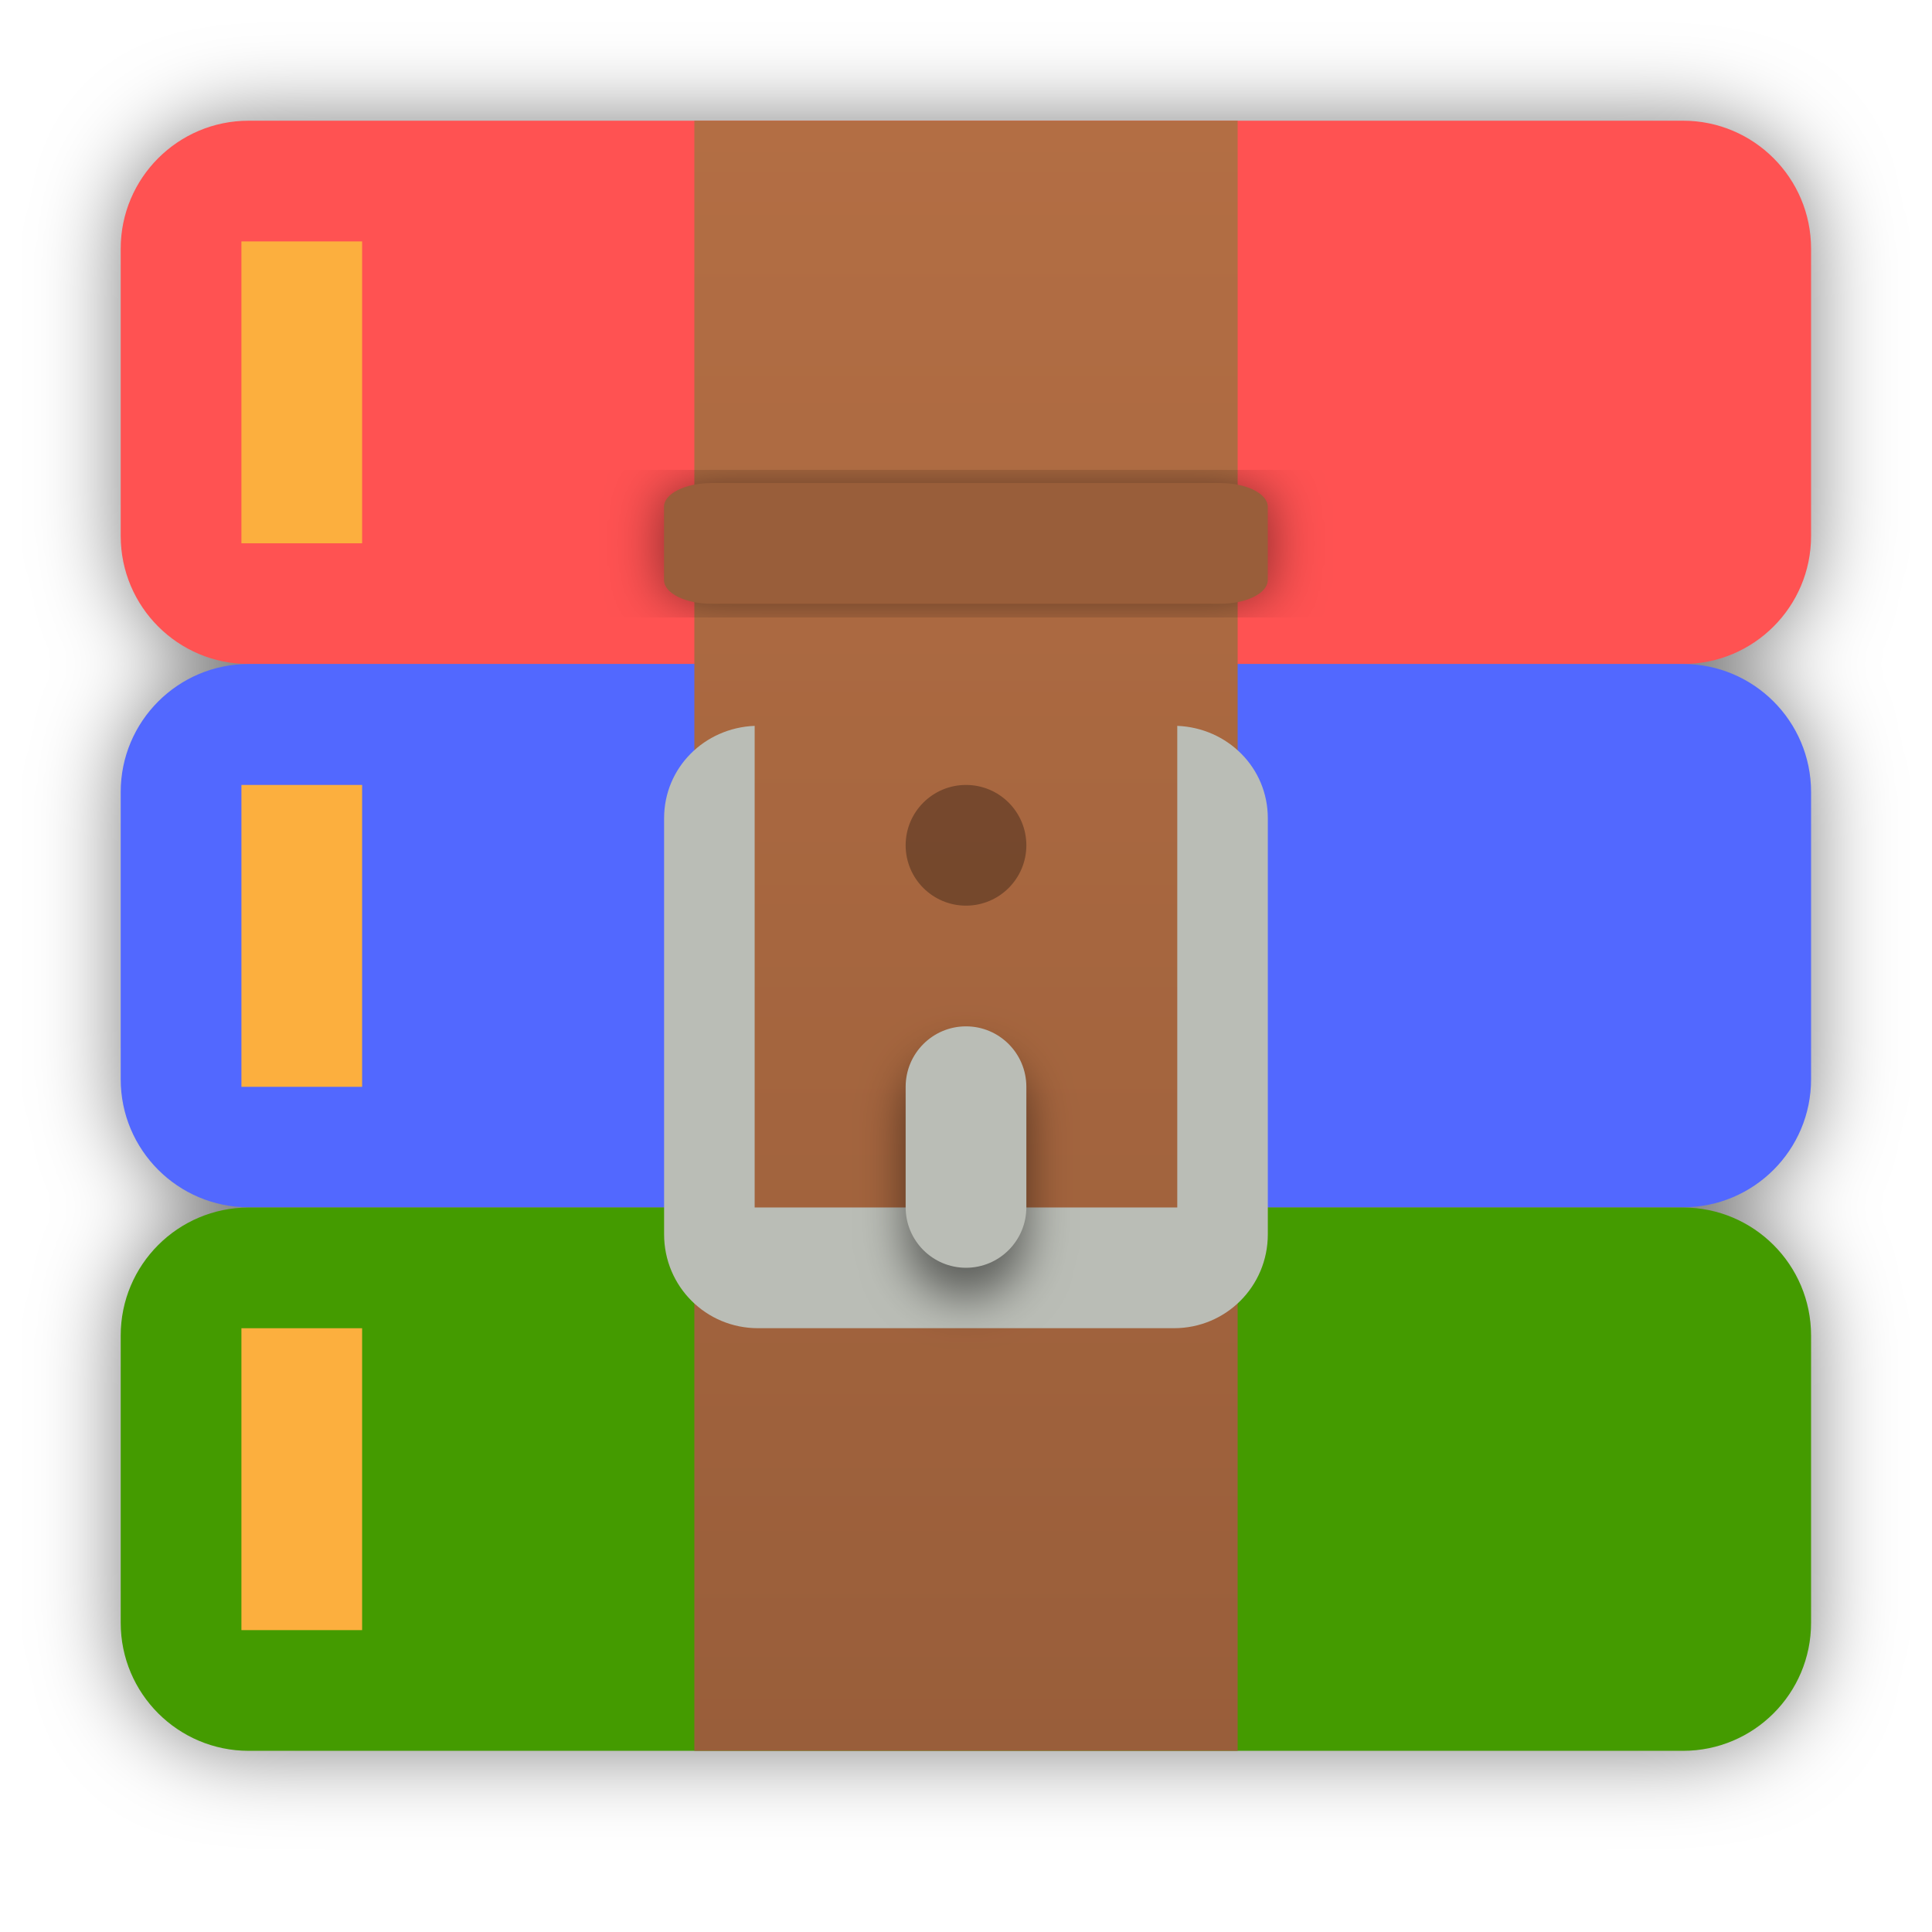
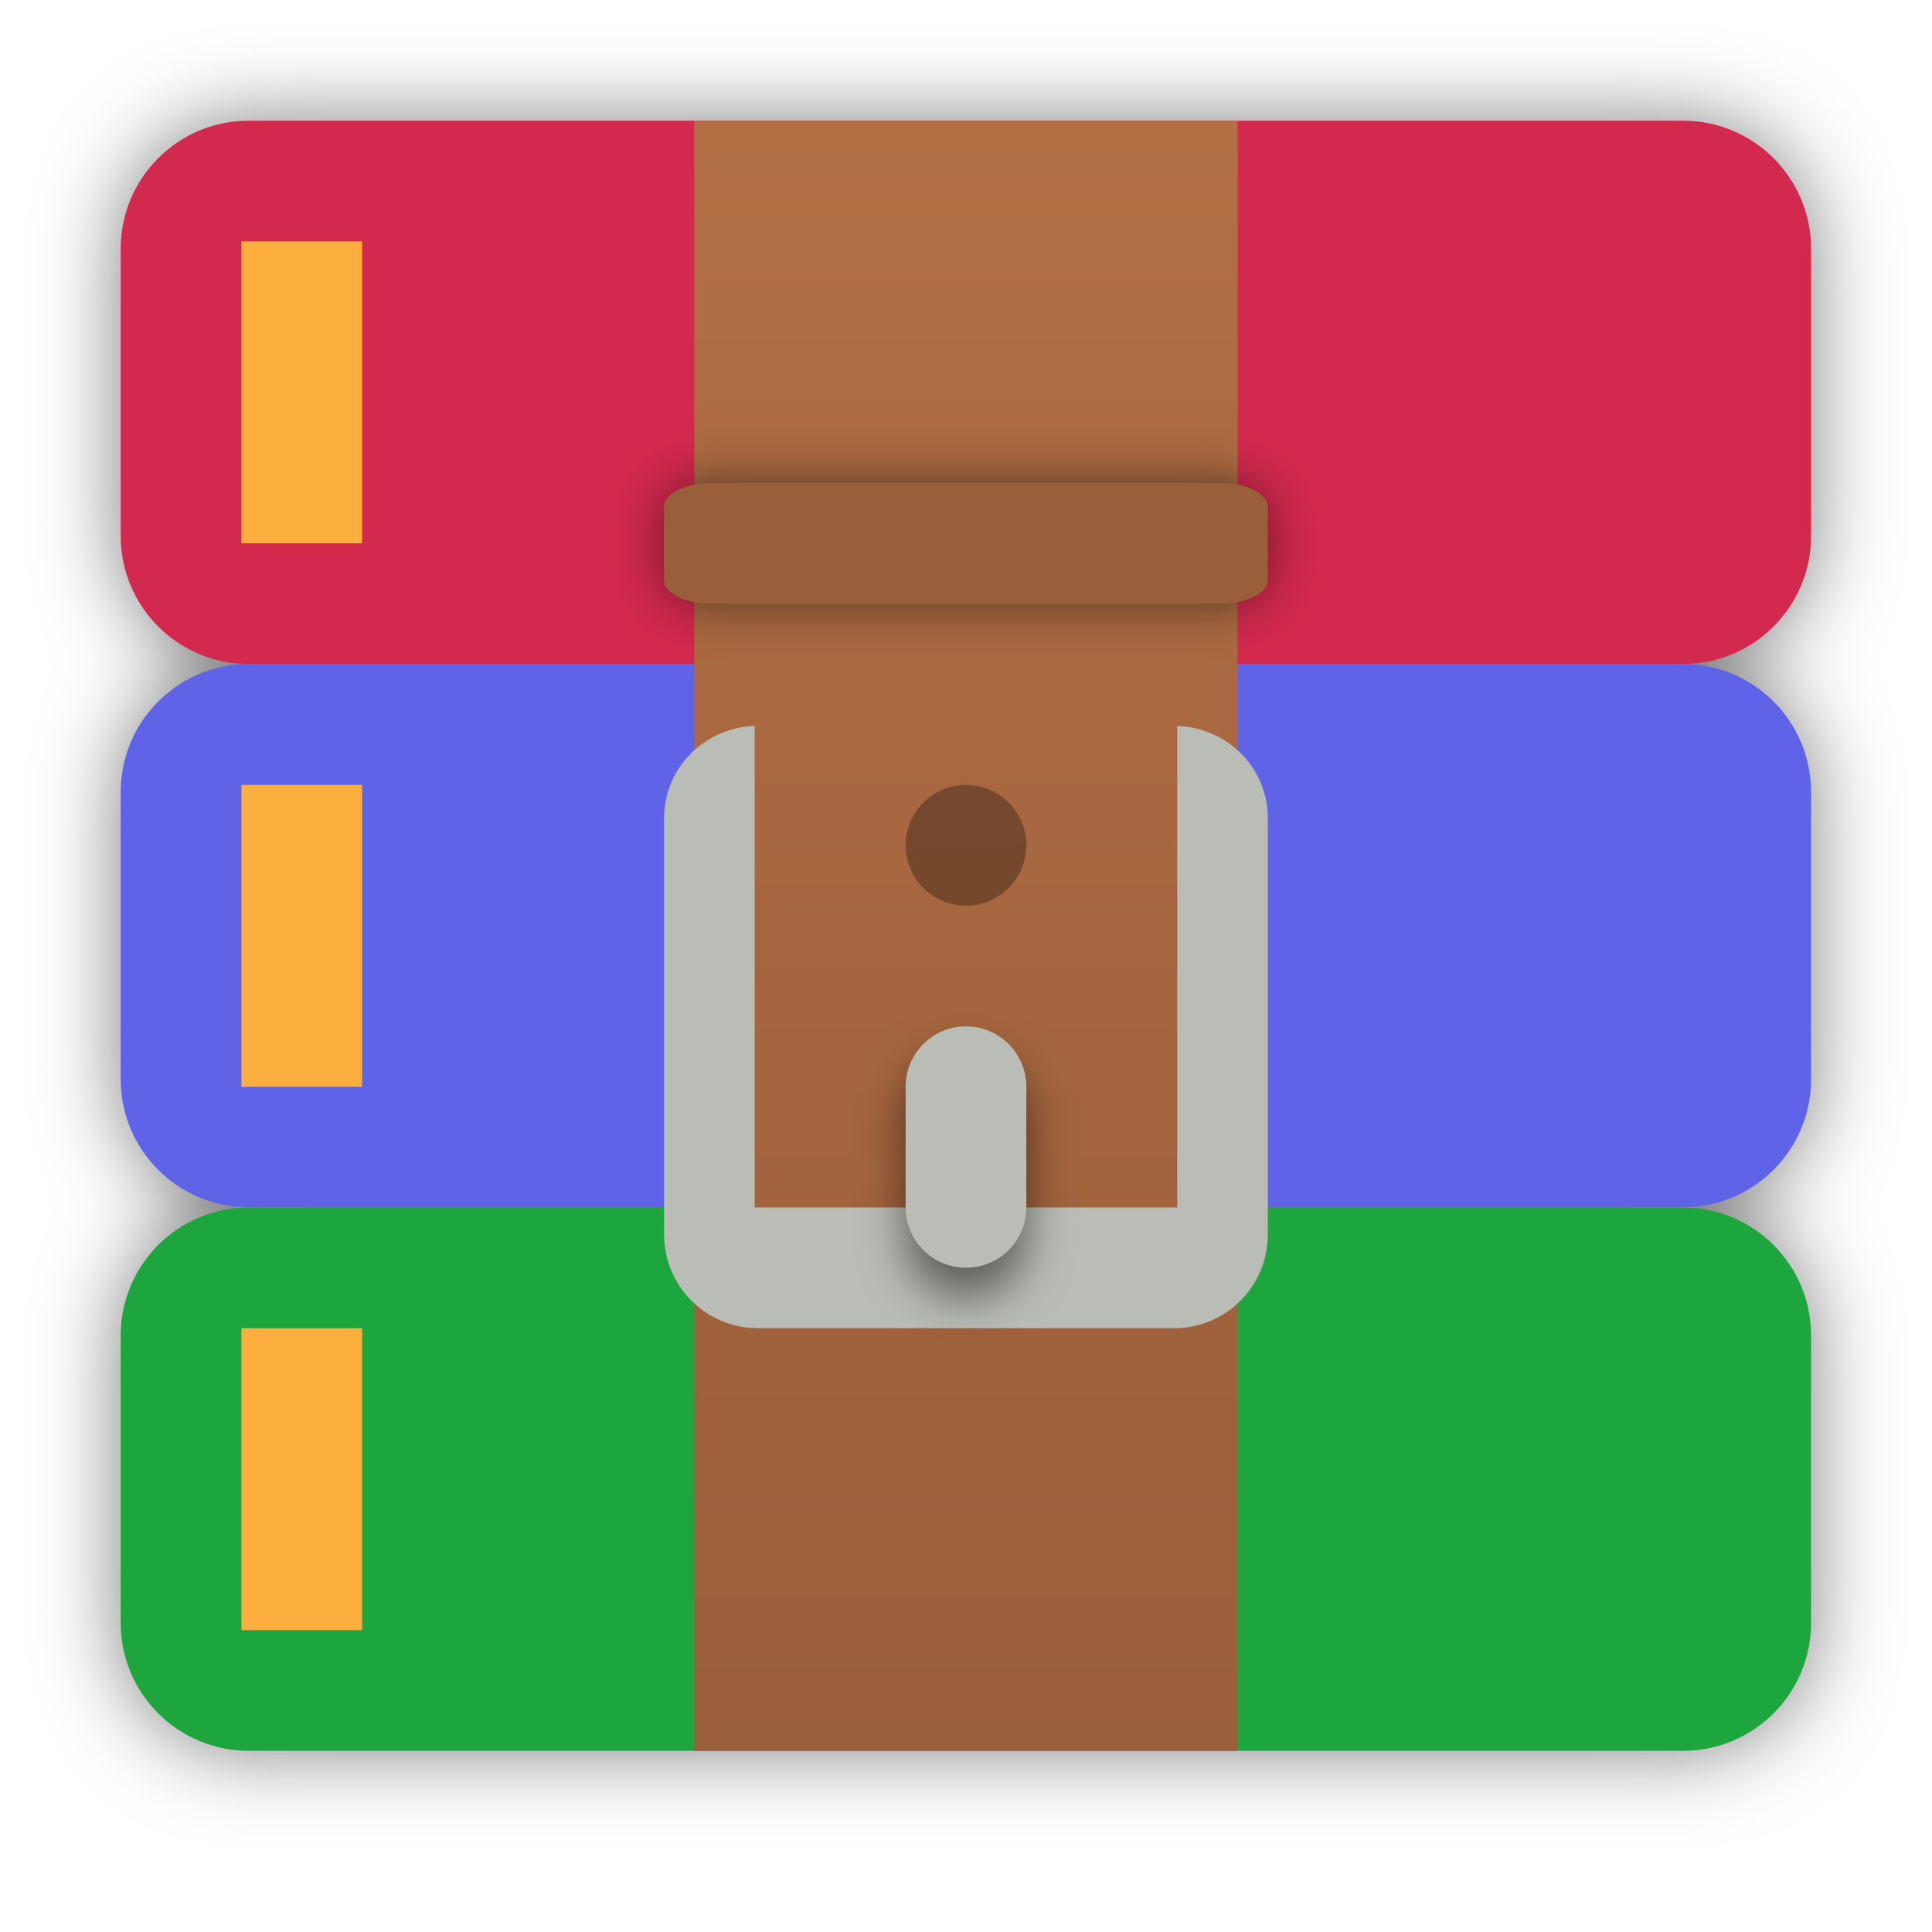
<svg xmlns="http://www.w3.org/2000/svg" xmlns:xlink="http://www.w3.org/1999/xlink" width="32" height="32" viewBox="0 0 8.467 8.467" version="1.1" id="svg8">
  <defs id="defs2">
    <linearGradient id="linearGradient4827">
      <stop style="stop-color:#b36e44;stop-opacity:1" offset="0" id="stop4823" />
      <stop style="stop-color:#995e3a;stop-opacity:1" offset="1" id="stop4825" />
    </linearGradient>
    <filter style="color-interpolation-filters:sRGB" id="filter4642" x="-0.45" width="1.9" y="-0.225" height="1.45">
      <feGaussianBlur stdDeviation="0.099" id="feGaussianBlur4644" />
    </filter>
-     <filter style="color-interpolation-filters:sRGB" id="filter4819" x="-0.108" width="1.216" y="-0.54" height="2.08">
+     <filter style="color-interpolation-filters:sRGB" id="filter4819" x="-0.54" width="2.08" y="-0.108" height="1.216">
      <feGaussianBlur stdDeviation="0.119" id="feGaussianBlur4821" />
    </filter>
    <linearGradient xlink:href="#linearGradient4827" id="linearGradient4829" x1="0.529" y1="-4.233" x2="7.673" y2="-4.233" gradientUnits="userSpaceOnUse" />
    <filter style="color-interpolation-filters:sRGB" id="filter5268" x="-0.059" width="1.118" y="-0.061" height="1.122">
      <feGaussianBlur stdDeviation="0.182" id="feGaussianBlur5270" />
    </filter>
  </defs>
  <g id="layer1">
    <path style="opacity:0.5;fill:#000000;fill-opacity:1;stroke:none;stroke-width:1.404;filter:url(#filter5268)" d="m 1.09,0.529 c -0.311,0 -0.561,0.25 -0.561,0.561 v 1.259 c 0,0.311 0.25,0.561 0.561,0.561 -0.311,0 -0.561,0.25 -0.561,0.561 v 1.259 c 0,0.311 0.25,0.561 0.561,0.561 -0.311,0 -0.561,0.25 -0.561,0.561 v 1.259 c 0,0.311 0.25,0.561 0.561,0.561 h 6.286 C 7.688,7.673 7.938,7.422 7.938,7.112 V 5.853 C 7.937,5.542 7.688,5.292 7.377,5.292 7.688,5.292 7.938,5.041 7.938,4.73 V 3.472 C 7.937,3.161 7.688,2.91 7.377,2.91 7.688,2.91 7.938,2.66 7.938,2.349 V 1.09 C 7.937,0.78 7.688,0.529 7.377,0.529 Z" id="rect833-6-6" />
-     <rect ry="0.561" rx="0.561" style="opacity:1;fill:#ff5252;fill-opacity:1;stroke:none;stroke-width:1.404" id="rect833-6" width="7.408" height="2.381" x="0.529" y="0.529" />
-     <rect ry="0.561" rx="0.561" style="opacity:1;fill:#5268ff;fill-opacity:1;stroke:none;stroke-width:1.404" id="rect833-6-7" width="7.408" height="2.381" x="0.529" y="2.91" />
-     <rect ry="0.561" rx="0.561" style="opacity:1;fill:#449b00;fill-opacity:1;stroke:none;stroke-width:1.404" id="rect833-6-5" width="7.408" height="2.381" x="0.529" y="5.292" />
+     <rect ry="0.561" rx="0.561" style="opacity:1;fill:#d4294e;fill-opacity:1;stroke:none;stroke-width:1.404" id="rect833-6" width="7.408" height="2.381" x="0.529" y="0.529" />
+     <rect ry="0.561" rx="0.561" style="opacity:1;fill:#5f63e8;fill-opacity:1;stroke:none;stroke-width:1.404" id="rect833-6-7" width="7.408" height="2.381" x="0.529" y="2.91" />
+     <rect ry="0.561" rx="0.561" style="opacity:1;fill:#1ea63e;fill-opacity:1;stroke:none;stroke-width:1.404" id="rect833-6-5" width="7.408" height="2.381" x="0.529" y="5.292" />
    <rect ry="0" rx="0" style="opacity:1;fill:url(#linearGradient4829);fill-opacity:1;stroke:none;stroke-width:1.379" id="rect833-6-3" width="7.144" height="2.381" x="0.529" y="-5.424" transform="rotate(90)" />
    <path style="fill:#babdb6;fill-opacity:1;stroke-width:1.117" d="m 12.5,12.023 c -0.831,0.033 -1.5,0.691 -1.5,1.531 v 6.891 C 11,21.307 11.693,22 12.555,22 h 6.891 C 20.307,22 21,21.307 21,20.445 v -6.891 c 0,-0.84 -0.669,-1.498 -1.5,-1.531 V 20 h -7 z" id="path4617" transform="scale(0.2645833)" />
    <rect style="opacity:0.5;fill:#000000;fill-opacity:1;stroke-width:0.084;filter:url(#filter4642)" id="rect4584-5-2" width="0.529" height="1.058" x="3.969" y="4.63" rx="0.265" ry="0.265" />
    <rect style="fill:#babdb6;fill-opacity:1;stroke-width:0.084" id="rect4584-5" width="0.529" height="1.058" x="3.969" y="4.498" rx="0.265" ry="0.265" />
    <rect style="opacity:0.3;fill:#000000;fill-opacity:1;stroke-width:0.257" id="rect4646" width="0.529" height="0.529" x="3.969" y="3.44" rx="0.265" ry="0.265" />
    <rect ry="0.208" rx="0.104" style="opacity:0.5;fill:#000000;fill-opacity:1;stroke:none;stroke-width:0.396;filter:url(#filter4819)" id="rect833-6-3-9-1" width="0.529" height="2.646" x="2.117" y="-5.556" transform="rotate(90)" />
    <rect ry="0.208" rx="0.104" style="opacity:1;fill:#995e3a;fill-opacity:1;stroke:none;stroke-width:0.396" id="rect833-6-3-9" width="0.529" height="2.646" x="2.117" y="-5.556" transform="rotate(90)" />
    <rect ry="0" rx="0" style="opacity:1;fill:#fcaf3e;fill-opacity:1;stroke:none;stroke-width:0.28" id="rect833-6-70" width="0.529" height="1.323" x="1.058" y="1.058" />
    <rect ry="0" rx="0" style="opacity:1;fill:#fcaf3e;fill-opacity:1;stroke:none;stroke-width:0.28" id="rect833-6-70-9" width="0.529" height="1.323" x="1.058" y="3.44" />
    <rect ry="0" rx="0" style="opacity:1;fill:#fcaf3e;fill-opacity:1;stroke:none;stroke-width:0.28" id="rect833-6-70-3" width="0.529" height="1.323" x="1.058" y="5.821" />
  </g>
</svg>
